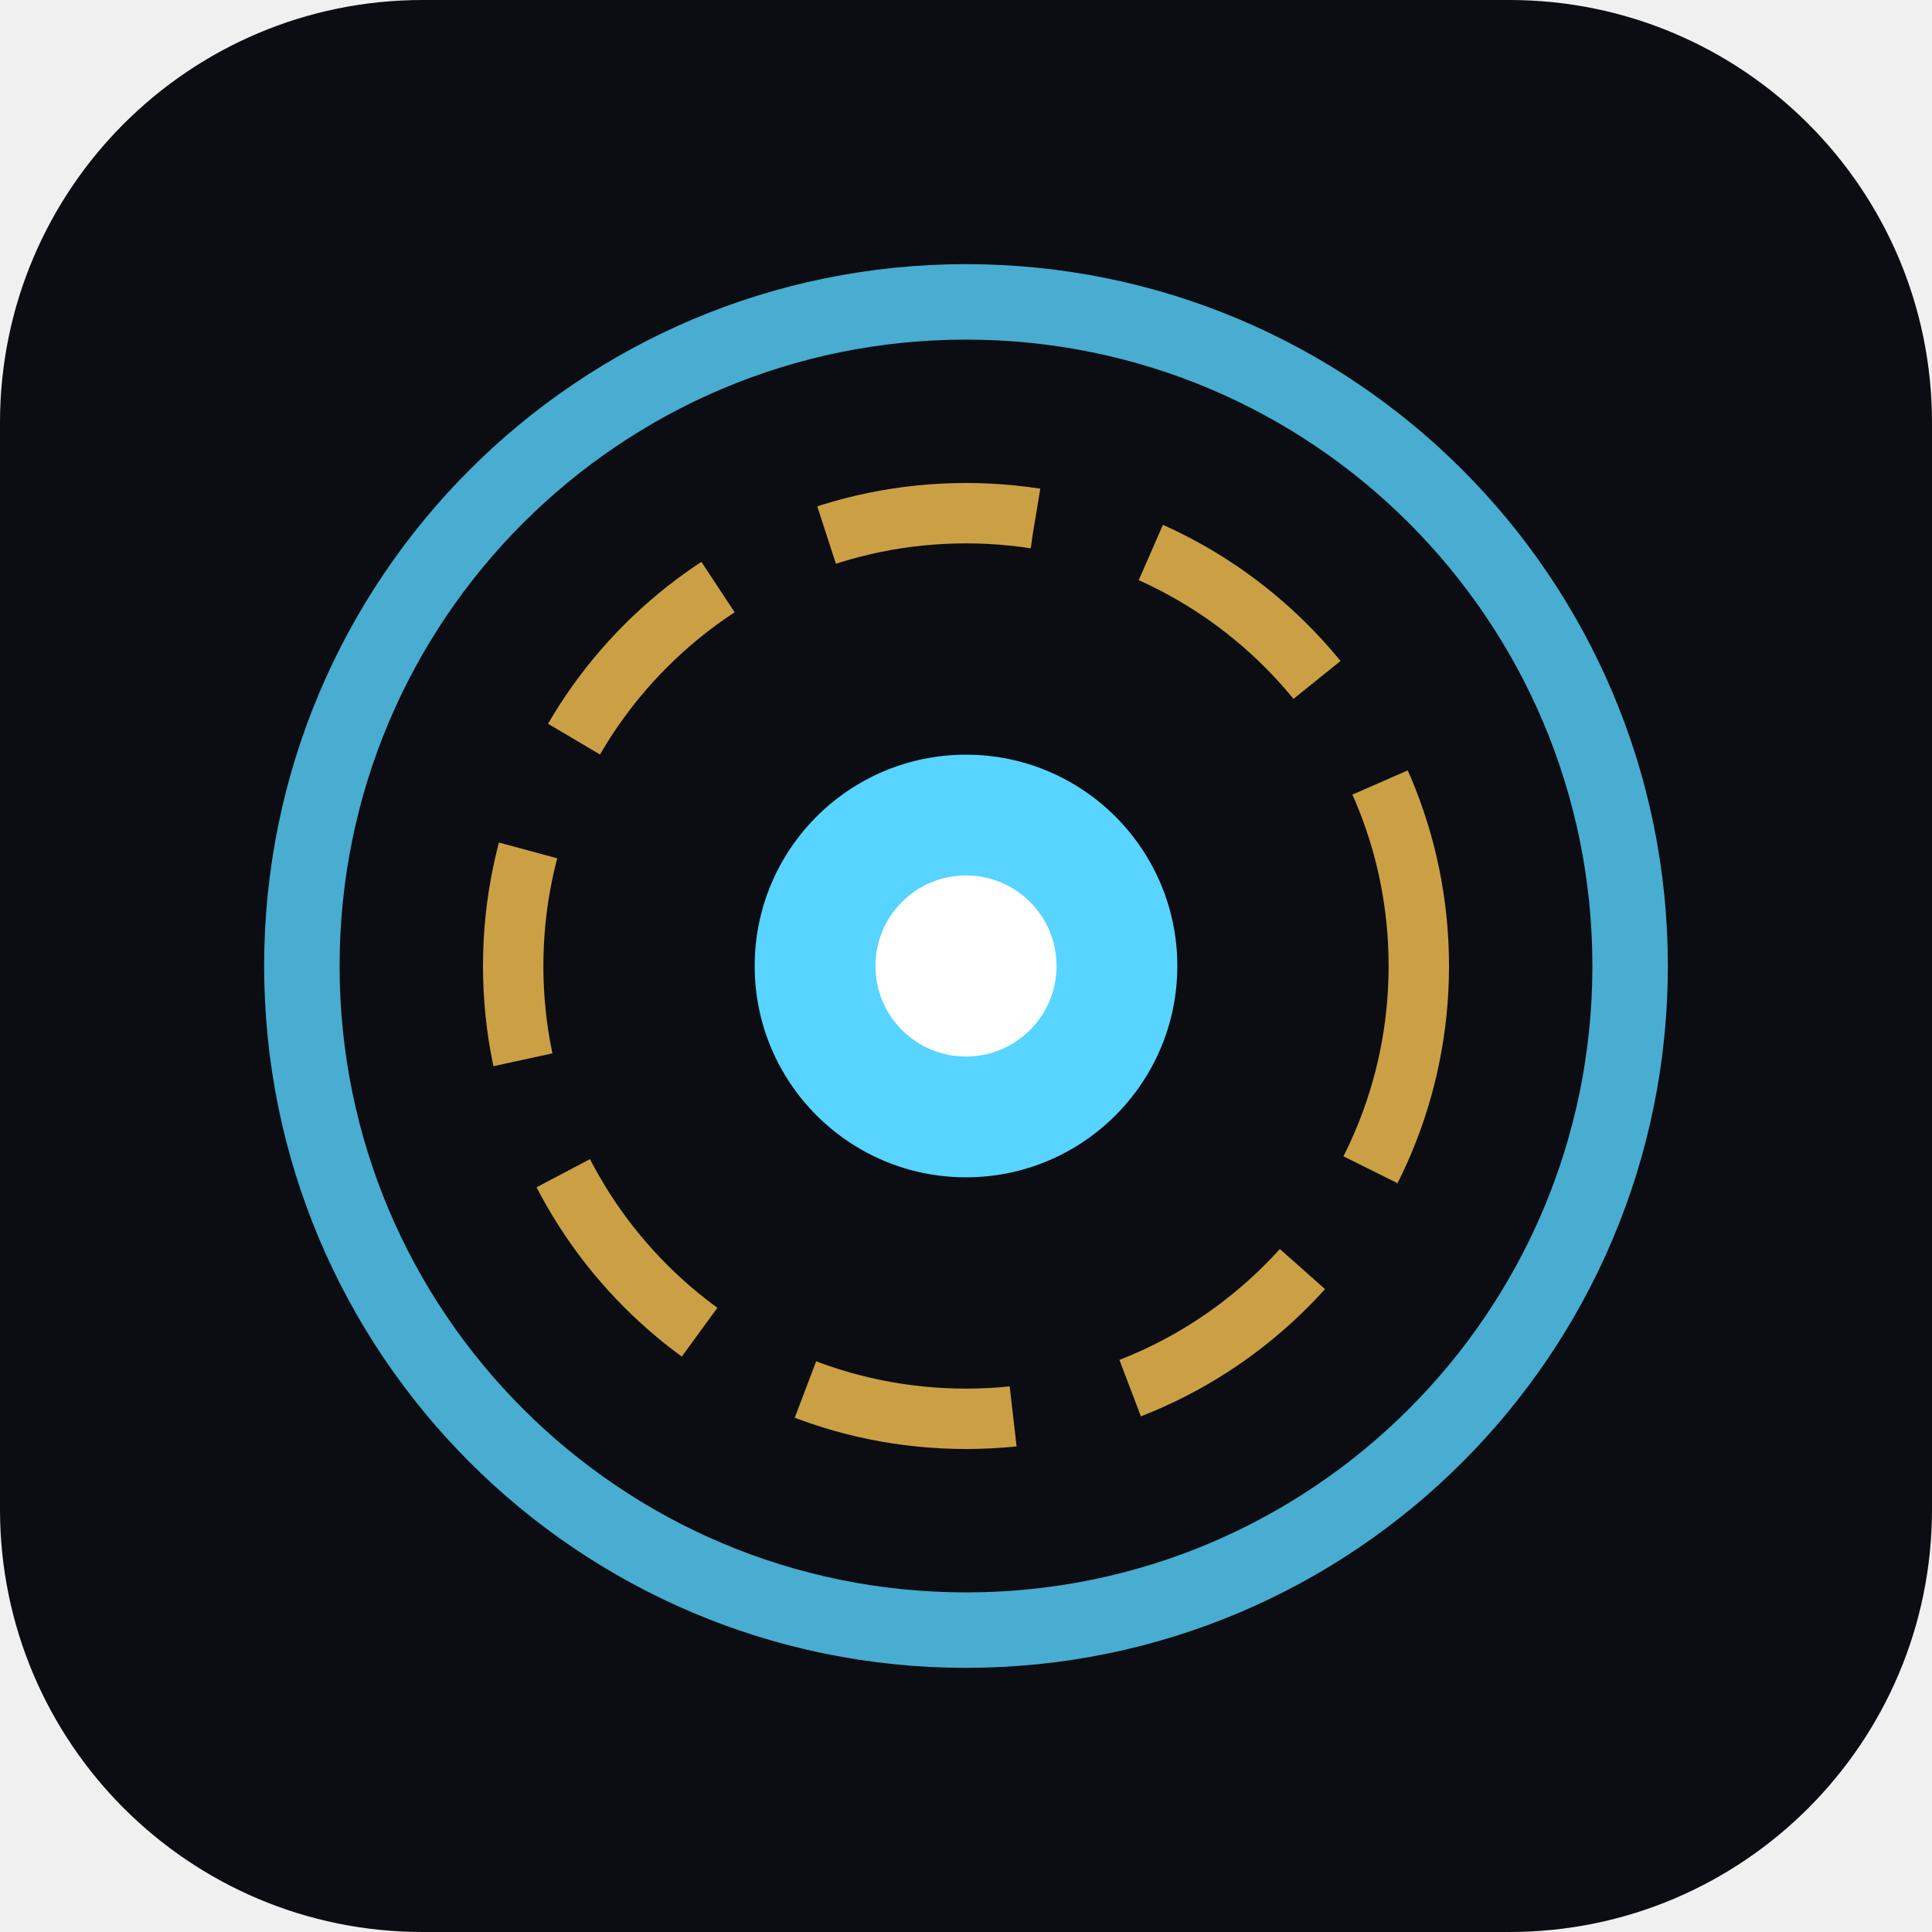
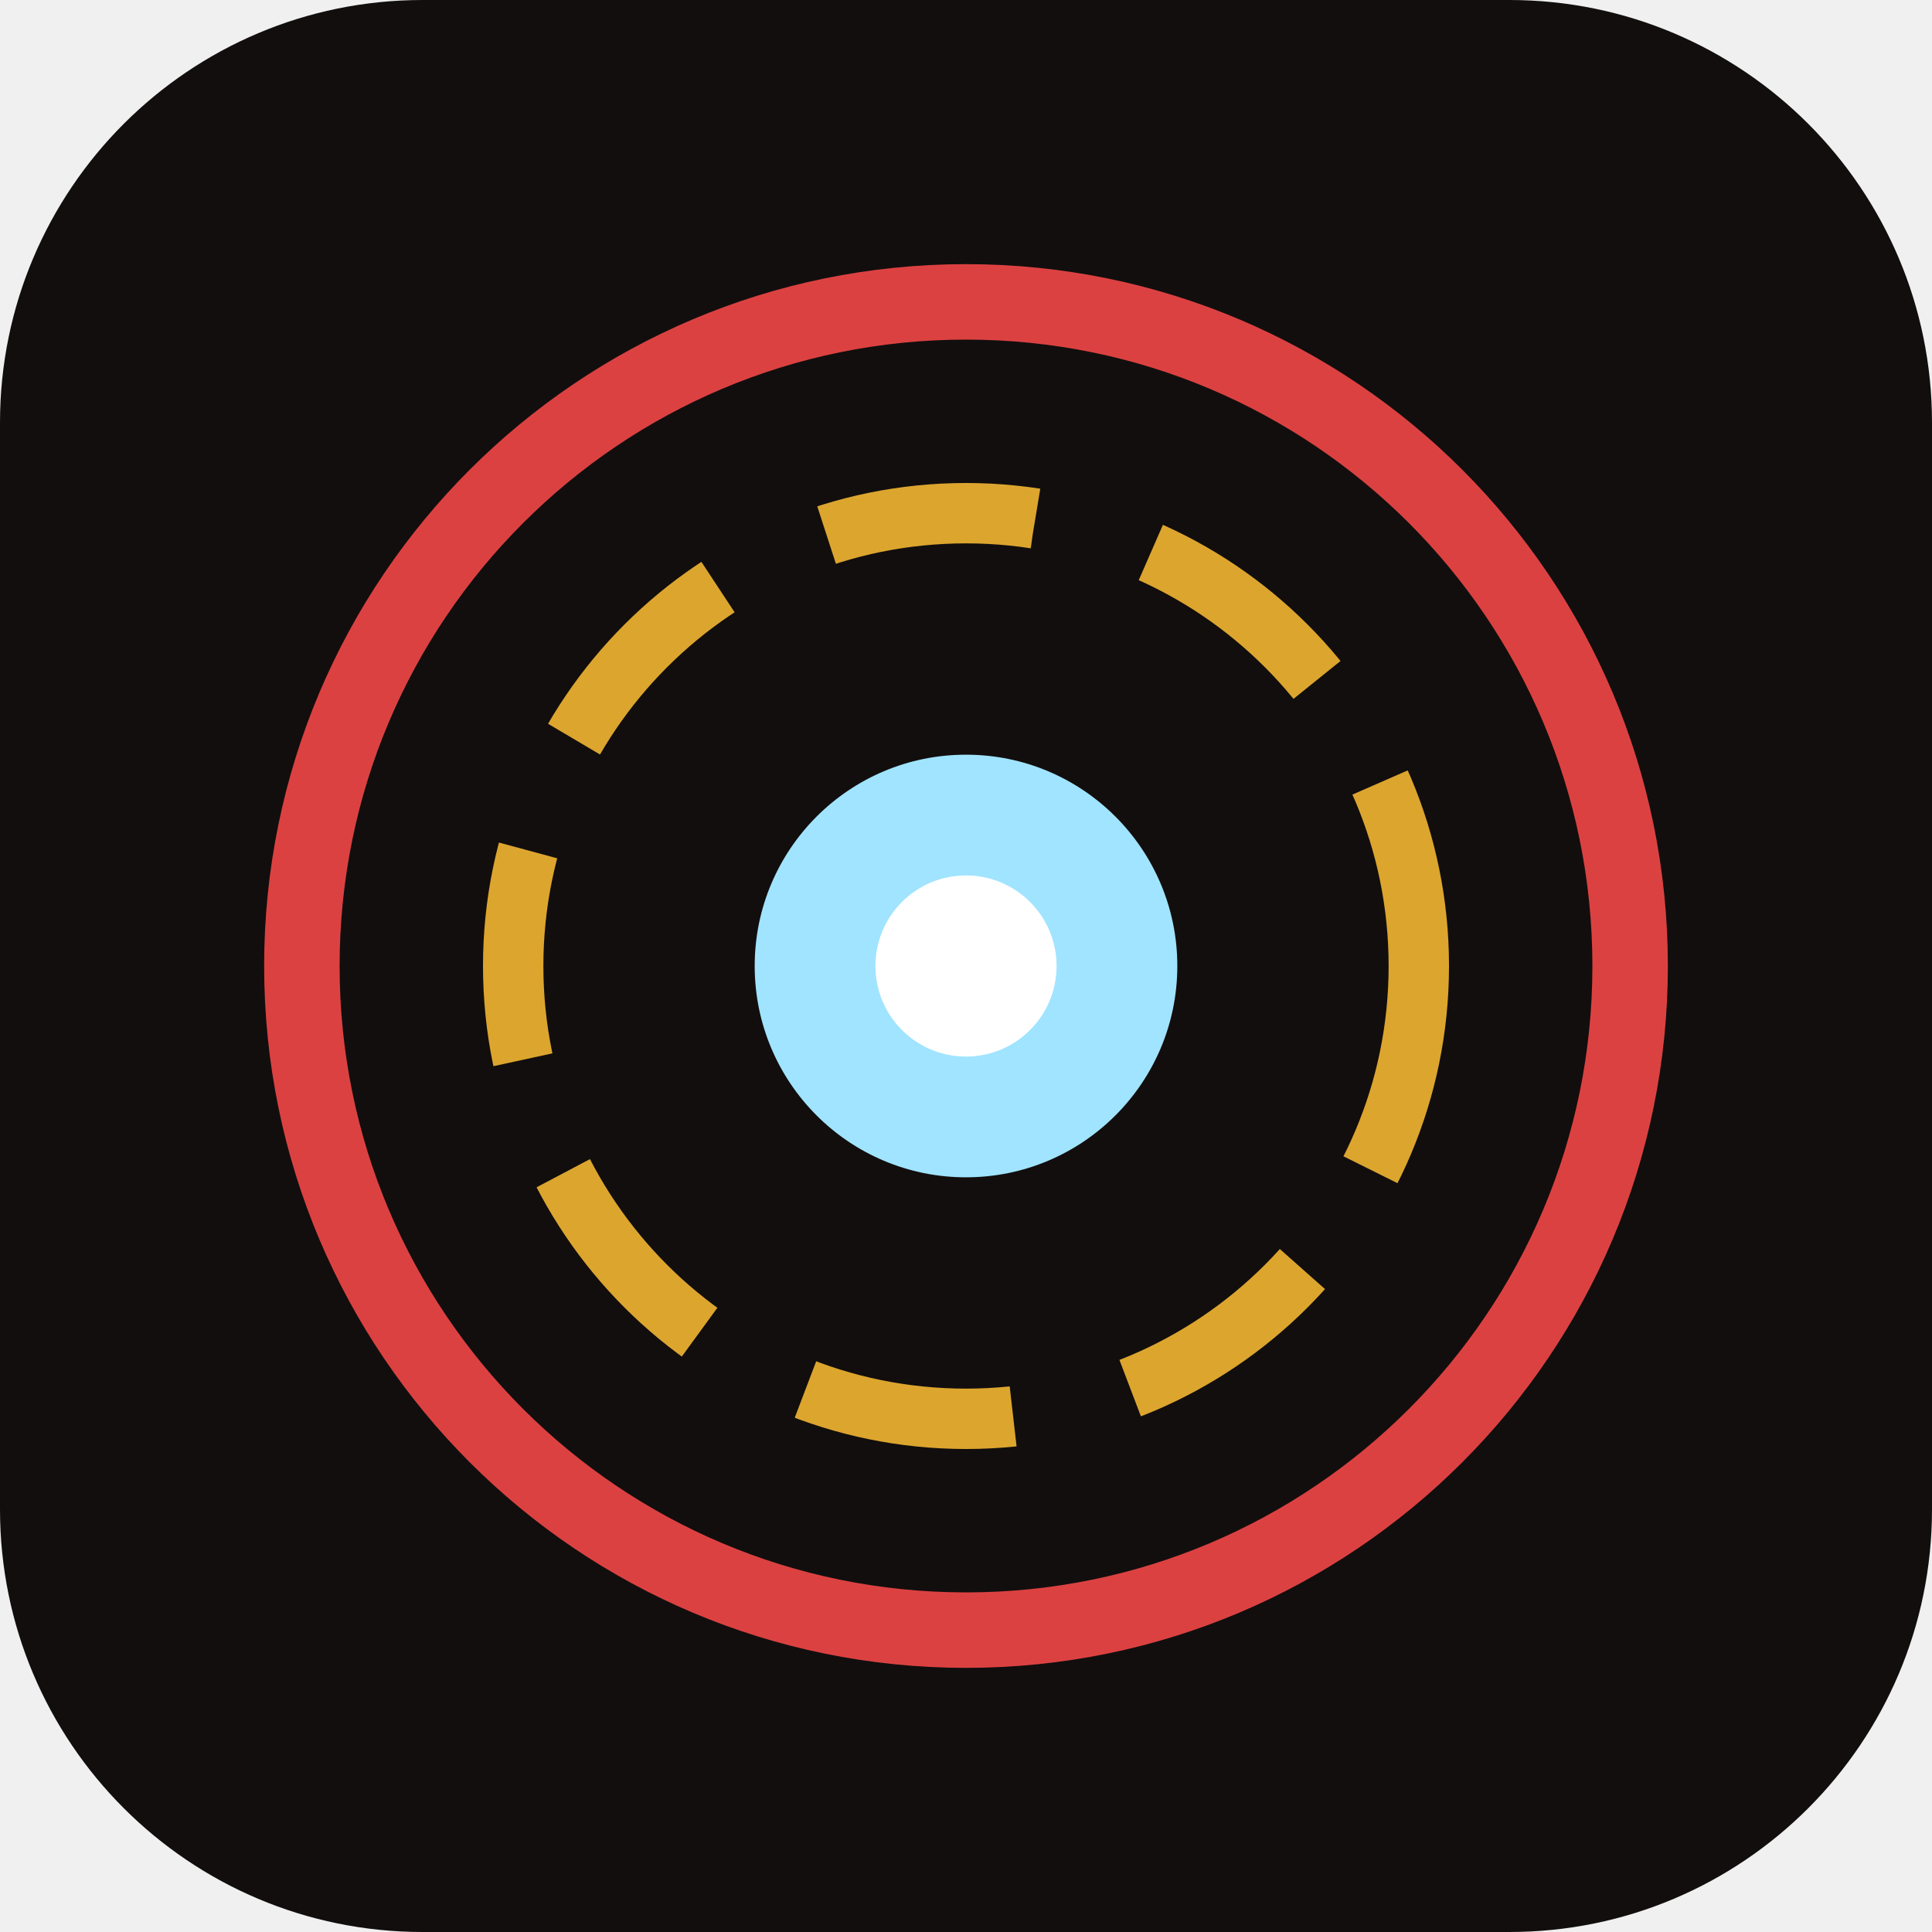
<svg xmlns="http://www.w3.org/2000/svg" viewBox="0 0 64 64">
-   <rect width="64" height="64" rx="14" fill="#0b0d12" />
-   <circle cx="32" cy="32" r="22" fill="none" stroke="#57d4ff" stroke-width="2.5" opacity="0.8" />
-   <circle cx="32" cy="32" r="15" fill="none" stroke="#e0b04a" stroke-width="2" stroke-dasharray="7 4" opacity="0.9" />
-   <circle cx="32" cy="32" r="7" fill="#57d4ff" />
+   <rect width="64" height="64" rx="14" fill="#120e0e" />
+   <circle cx="32" cy="32" r="22" fill="none" stroke="#ff4a4a" stroke-width="2.5" opacity="0.85" />
+   <circle cx="32" cy="32" r="15" fill="none" stroke="#f2b632" stroke-width="2" stroke-dasharray="7 4" opacity="0.9" />
+   <circle cx="32" cy="32" r="7" fill="#a0e4ff" />
  <circle cx="32" cy="32" r="3" fill="#ffffff" />
</svg>
